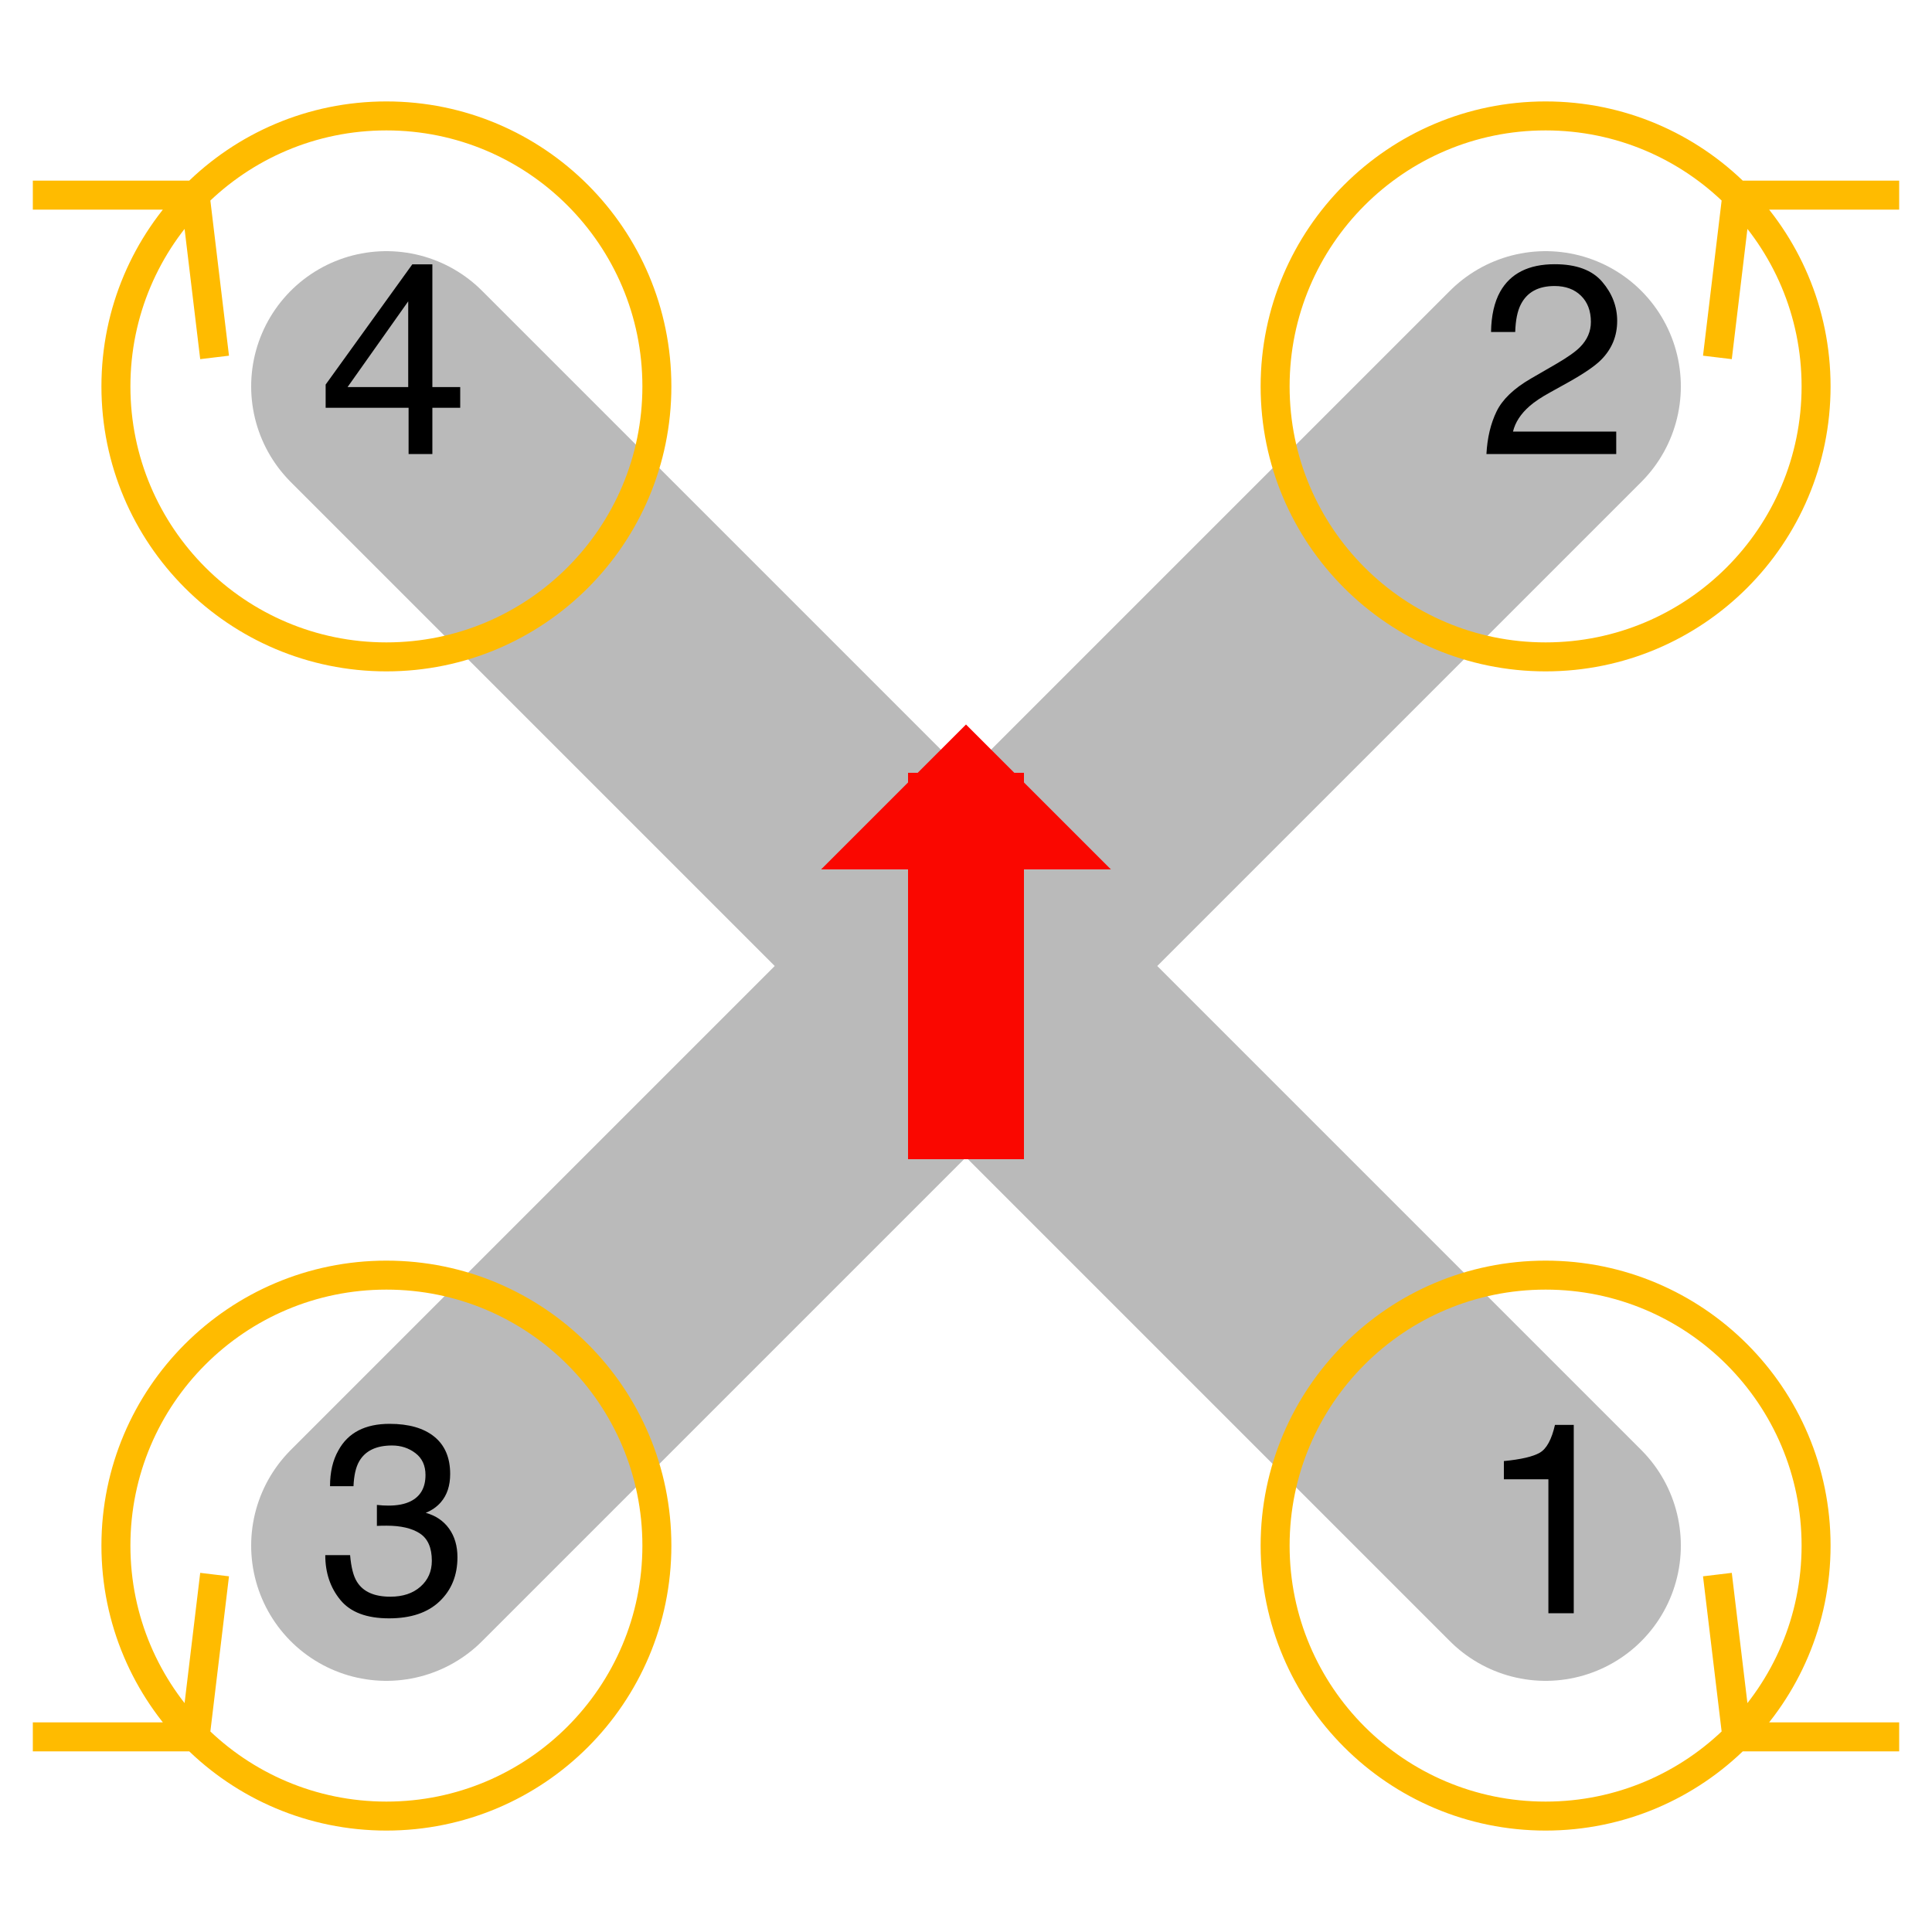
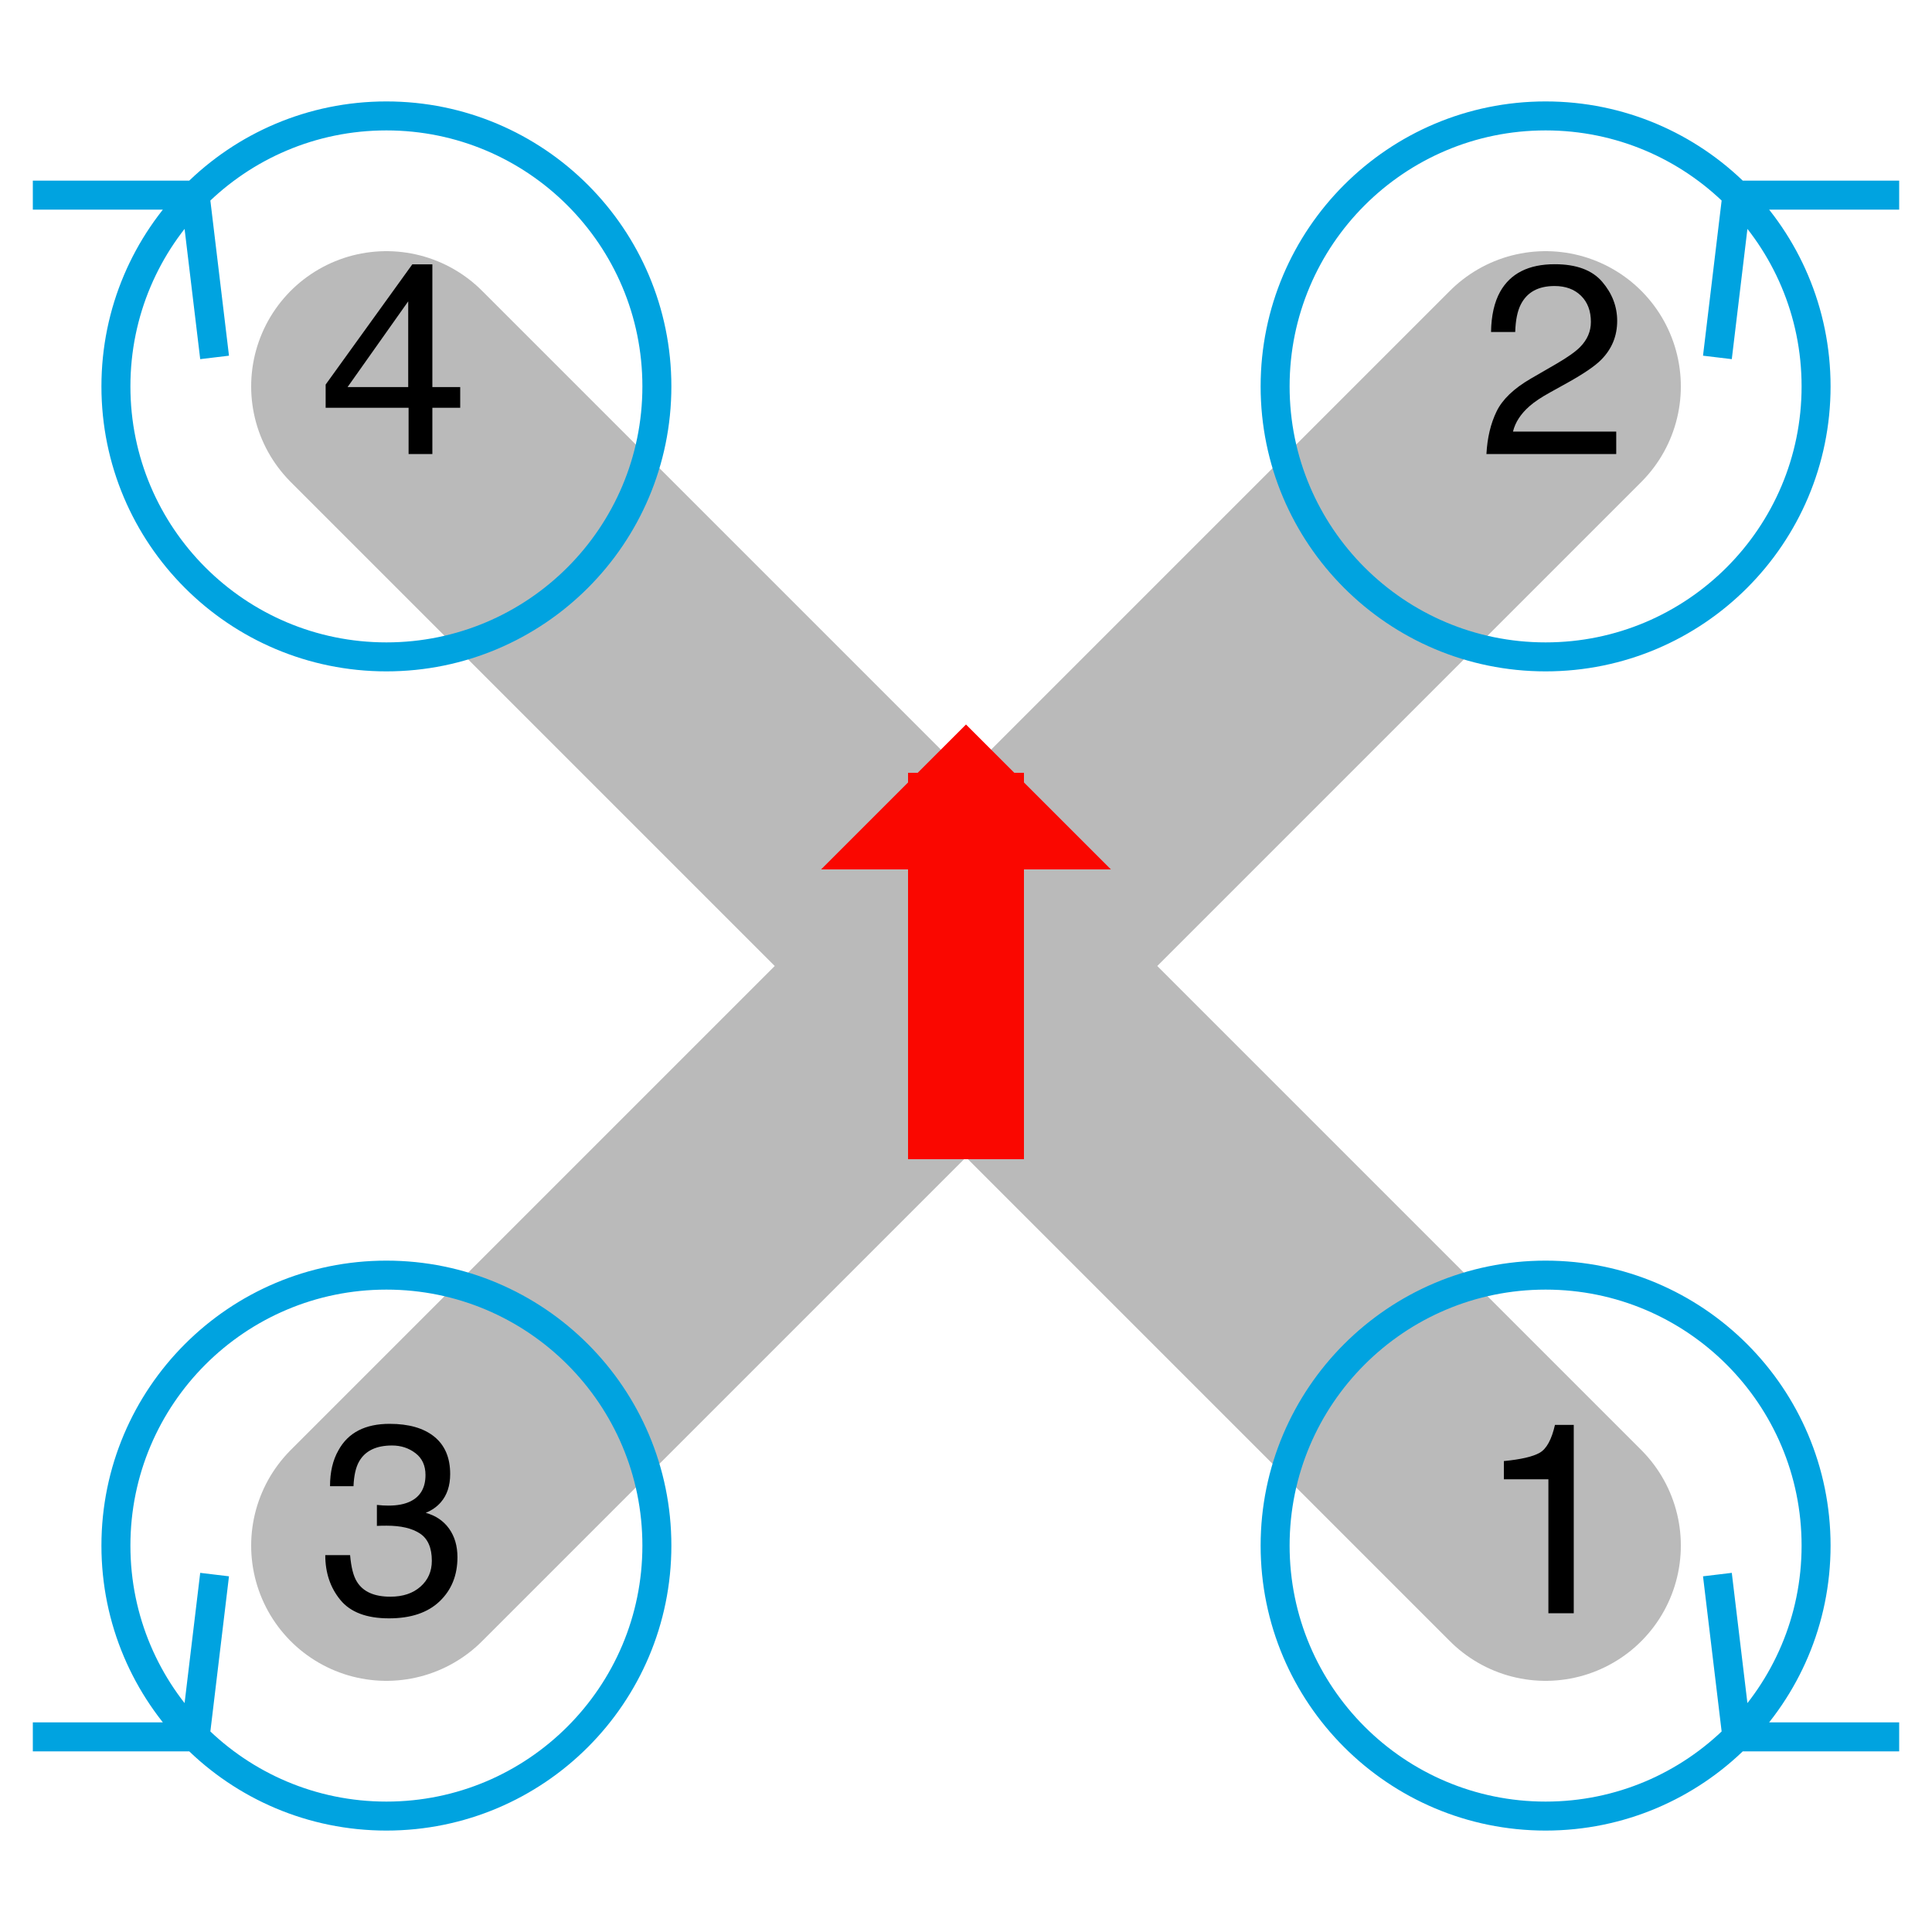
<svg xmlns="http://www.w3.org/2000/svg" xmlns:xlink="http://www.w3.org/1999/xlink" width="200pt" height="200pt" viewBox="0 0 200 200" version="1.1">
  <defs>
    <g>
      <symbol overflow="visible" id="glyph0-0">
        <path style="stroke:none;" d="" />
      </symbol>
      <symbol overflow="visible" id="glyph0-1">
        <path style="stroke:none;" d="M 2.68 -13.863 L 2.68 -15.75 C 4.457 -15.922 5.695 -16.211 6.398 -16.617 C 7.102 -17.023 7.625 -17.984 7.969 -19.496 L 9.914 -19.496 L 9.914 0 L 7.289 0 L 7.289 -13.863 Z M 2.68 -13.863 " />
      </symbol>
      <symbol overflow="visible" id="glyph0-2">
        <path style="stroke:none;" d="M 1.922 -4.402 C 2.527 -5.652 3.711 -6.785 5.469 -7.805 L 8.094 -9.324 C 9.27 -10.008 10.094 -10.59 10.57 -11.074 C 11.316 -11.832 11.688 -12.695 11.688 -13.672 C 11.688 -14.812 11.348 -15.715 10.664 -16.387 C 9.98 -17.055 9.07 -17.391 7.93 -17.391 C 6.242 -17.391 5.078 -16.754 4.43 -15.477 C 4.082 -14.793 3.891 -13.844 3.855 -12.633 L 1.352 -12.633 C 1.379 -14.336 1.695 -15.727 2.297 -16.805 C 3.363 -18.699 5.246 -19.648 7.945 -19.648 C 10.188 -19.648 11.824 -19.039 12.859 -17.828 C 13.895 -16.617 14.41 -15.266 14.41 -13.781 C 14.41 -12.215 13.859 -10.875 12.758 -9.762 C 12.117 -9.113 10.973 -8.332 9.324 -7.41 L 7.453 -6.371 C 6.559 -5.879 5.855 -5.41 5.344 -4.961 C 4.434 -4.168 3.859 -3.289 3.625 -2.324 L 14.312 -2.324 L 14.312 0 L 0.875 0 C 0.965 -1.688 1.316 -3.152 1.922 -4.402 Z M 1.922 -4.402 " />
      </symbol>
      <symbol overflow="visible" id="glyph0-3">
        <path style="stroke:none;" d="M 2.234 -1.375 C 1.191 -2.645 0.672 -4.191 0.672 -6.016 L 3.242 -6.016 C 3.352 -4.75 3.586 -3.828 3.953 -3.254 C 4.59 -2.223 5.742 -1.711 7.41 -1.711 C 8.703 -1.711 9.742 -2.055 10.527 -2.75 C 11.312 -3.441 11.703 -4.336 11.703 -5.43 C 11.703 -6.777 11.289 -7.719 10.465 -8.258 C 9.641 -8.797 8.496 -9.062 7.027 -9.062 C 6.863 -9.062 6.695 -9.062 6.527 -9.059 C 6.359 -9.055 6.188 -9.047 6.016 -9.039 L 6.016 -11.211 C 6.27 -11.184 6.484 -11.164 6.656 -11.156 C 6.832 -11.148 7.02 -11.141 7.219 -11.141 C 8.141 -11.141 8.895 -11.289 9.488 -11.578 C 10.527 -12.09 11.047 -13 11.047 -14.312 C 11.047 -15.289 10.699 -16.043 10.008 -16.57 C 9.316 -17.098 8.508 -17.363 7.586 -17.363 C 5.945 -17.363 4.812 -16.816 4.184 -15.723 C 3.836 -15.121 3.641 -14.266 3.594 -13.152 L 1.164 -13.152 C 1.164 -14.609 1.453 -15.852 2.039 -16.871 C 3.039 -18.695 4.805 -19.605 7.328 -19.605 C 9.324 -19.605 10.867 -19.16 11.961 -18.273 C 13.055 -17.383 13.602 -16.098 13.602 -14.41 C 13.602 -13.207 13.281 -12.23 12.633 -11.484 C 12.23 -11.02 11.711 -10.656 11.074 -10.391 C 12.105 -10.109 12.91 -9.562 13.488 -8.758 C 14.066 -7.949 14.355 -6.965 14.355 -5.797 C 14.355 -3.93 13.742 -2.406 12.508 -1.23 C 11.277 -0.055 9.535 0.531 7.273 0.531 C 4.957 0.531 3.277 -0.102 2.234 -1.375 Z M 2.234 -1.375 " />
      </symbol>
      <symbol overflow="visible" id="glyph0-4">
        <path style="stroke:none;" d="M 9.258 -6.93 L 9.258 -15.805 L 2.98 -6.93 Z M 9.297 0 L 9.297 -4.785 L 0.711 -4.785 L 0.711 -7.191 L 9.68 -19.633 L 11.758 -19.633 L 11.758 -6.93 L 14.641 -6.93 L 14.641 -4.785 L 11.758 -4.785 L 11.758 0 Z M 9.297 0 " />
      </symbol>
    </g>
  </defs>
  <g id="surface11">
    <path style="fill:none;stroke-width:28;stroke-linecap:round;stroke-linejoin:round;stroke:rgb(72.941%,72.941%,72.941%);stroke-opacity:1;stroke-miterlimit:10;" d="M 40 40 L 160 160 M 40 160 L 160 40 " />
-     <path style="fill:none;stroke-width:3;stroke-linecap:butt;stroke-linejoin:miter;stroke:rgb(255,187,0);stroke-opacity:1;stroke-miterlimit:10;" d="M 188 160 C 188 175.465 175.465 188 160 188 C 144.535 188 132 175.465 132 160 C 132 144.535 144.535 132 160 132 C 175.465 132 188 144.535 188 160 M 179.801 179.801 L 177.785 163 M 179.801 179.801 L 196.602 179.801 " />
+     <path style="fill:none;stroke-width:3;stroke-linecap:butt;stroke-linejoin:miter;stroke:rgb(0,163,224);stroke-opacity:1;stroke-miterlimit:10;" d="M 188 160 C 188 175.465 175.465 188 160 188 C 144.535 188 132 175.465 132 160 C 132 144.535 144.535 132 160 132 C 175.465 132 188 144.535 188 160 M 179.801 179.801 L 177.785 163 M 179.801 179.801 L 196.602 179.801 " />
    <g style="fill:rgb(0%,0%,0%);fill-opacity:1;">
      <use xlink:href="#glyph0-1" x="153" y="167" />
    </g>
-     <path style="fill:none;stroke-width:3;stroke-linecap:butt;stroke-linejoin:miter;stroke:rgb(255,187,0);stroke-opacity:1;stroke-miterlimit:10;" d="M 188 40 C 188 55.465 175.465 68 160 68 C 144.535 68 132 55.465 132 40 C 132 24.535 144.535 12 160 12 C 175.465 12 188 24.535 188 40 M 179.801 20.199 L 177.785 37 M 179.801 20.199 L 196.602 20.199 " />
+     <path style="fill:none;stroke-width:3;stroke-linecap:butt;stroke-linejoin:miter;stroke:rgb(0,163,224);stroke-opacity:1;stroke-miterlimit:10;" d="M 188 40 C 188 55.465 175.465 68 160 68 C 144.535 68 132 55.465 132 40 C 132 24.535 144.535 12 160 12 C 175.465 12 188 24.535 188 40 M 179.801 20.199 L 177.785 37 M 179.801 20.199 L 196.602 20.199 " />
    <g style="fill:rgb(0%,0%,0%);fill-opacity:1;">
      <use xlink:href="#glyph0-2" x="153" y="47" />
    </g>
-     <path style="fill:none;stroke-width:3;stroke-linecap:butt;stroke-linejoin:miter;stroke:rgb(255,187,0);stroke-opacity:1;stroke-miterlimit:10;" d="M 68 160 C 68 175.465 55.465 188 40 188 C 24.535 188 12 175.465 12 160 C 12 144.535 24.535 132 40 132 C 55.465 132 68 144.535 68 160 M 20.199 179.801 L 22.215 163 M 20.199 179.801 L 3.398 179.801 " />
+     <path style="fill:none;stroke-width:3;stroke-linecap:butt;stroke-linejoin:miter;stroke:rgb(0,163,224);stroke-opacity:1;stroke-miterlimit:10;" d="M 68 160 C 68 175.465 55.465 188 40 188 C 24.535 188 12 175.465 12 160 C 12 144.535 24.535 132 40 132 C 55.465 132 68 144.535 68 160 M 20.199 179.801 L 22.215 163 M 20.199 179.801 L 3.398 179.801 " />
    <g style="fill:rgb(0%,0%,0%);fill-opacity:1;">
      <use xlink:href="#glyph0-3" x="33" y="167" />
    </g>
-     <path style="fill:none;stroke-width:3;stroke-linecap:butt;stroke-linejoin:miter;stroke:rgb(255,187,0);stroke-opacity:1;stroke-miterlimit:10;" d="M 68 40 C 68 55.465 55.465 68 40 68 C 24.535 68 12 55.465 12 40 C 12 24.535 24.535 12 40 12 C 55.465 12 68 24.535 68 40 M 20.199 20.199 L 22.215 37 M 20.199 20.199 L 3.398 20.199 " />
+     <path style="fill:none;stroke-width:3;stroke-linecap:butt;stroke-linejoin:miter;stroke:rgb(0,163,224);stroke-opacity:1;stroke-miterlimit:10;" d="M 68 40 C 68 55.465 55.465 68 40 68 C 24.535 68 12 55.465 12 40 C 12 24.535 24.535 12 40 12 C 55.465 12 68 24.535 68 40 M 20.199 20.199 L 22.215 37 M 20.199 20.199 L 3.398 20.199 " />
    <g style="fill:rgb(0%,0%,0%);fill-opacity:1;">
      <use xlink:href="#glyph0-4" x="33" y="47" />
    </g>
    <path style="fill:none;stroke-width:12;stroke-linecap:butt;stroke-linejoin:bevel;stroke:rgb(98.039%,2.745%,0%);stroke-opacity:1;stroke-miterlimit:10;" d="M 100 80 L 100 120 " />
    <path style=" stroke:none;fill-rule:nonzero;fill:rgb(98.039%,2.745%,0%);fill-opacity:1;" d="M 100 75 L 85 90 L 115 90 L 100 75 " />
  </g>
</svg>
